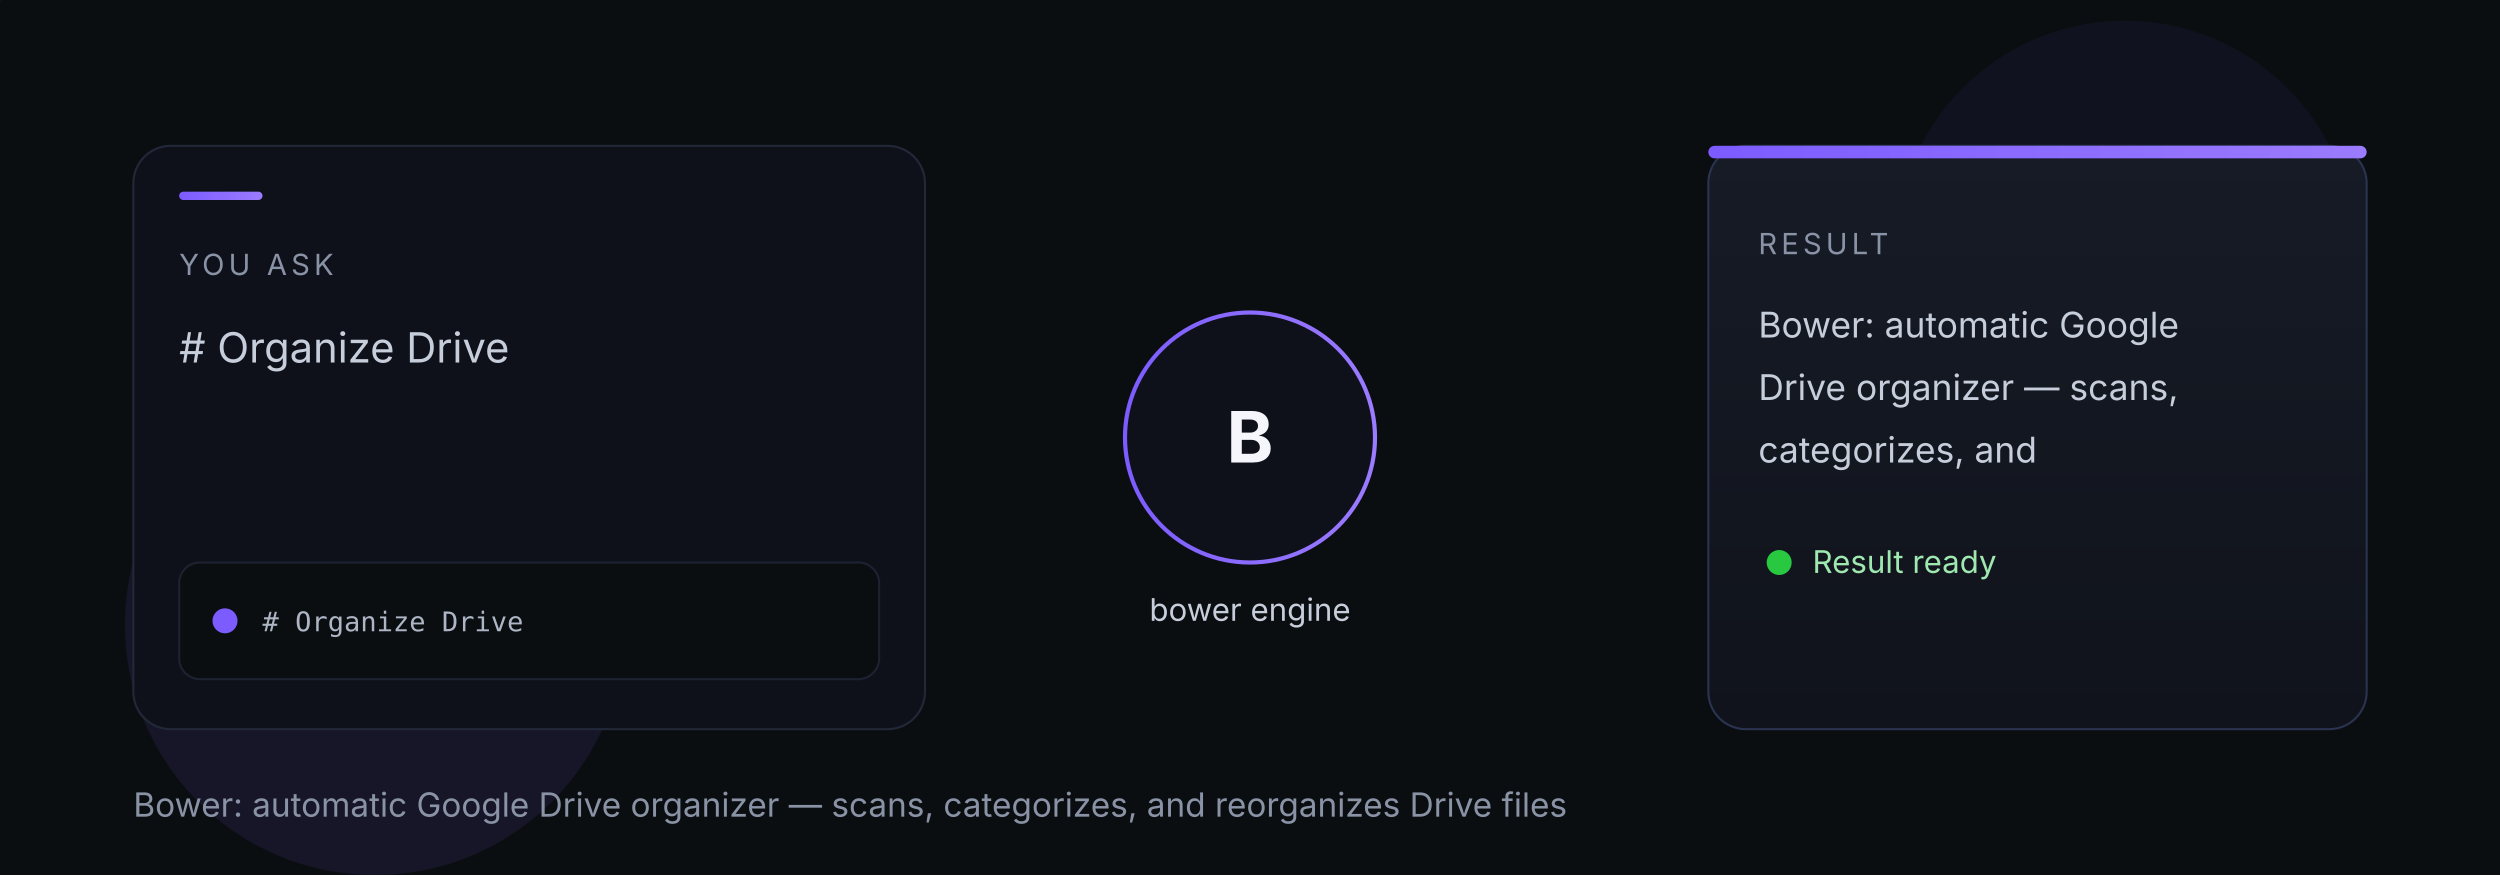
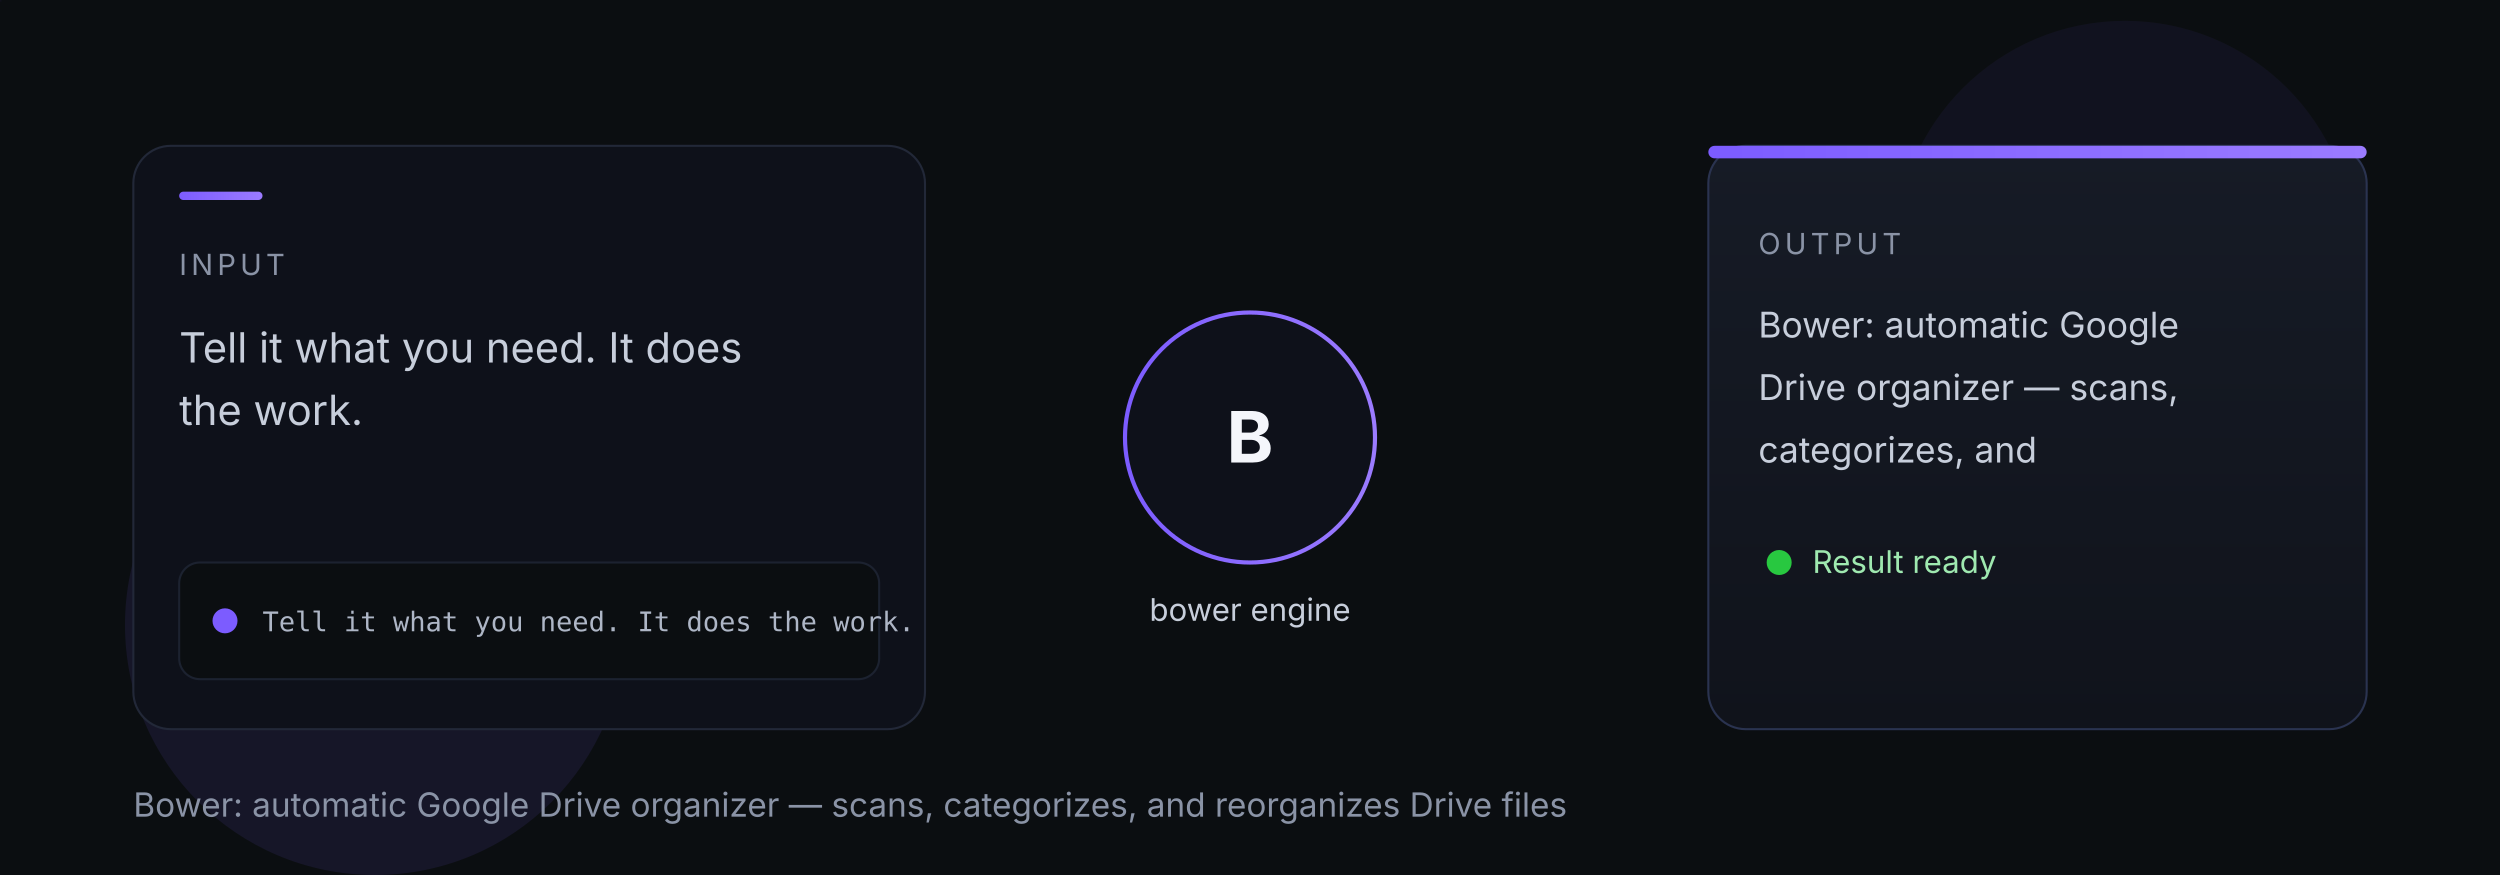
<svg xmlns="http://www.w3.org/2000/svg" width="1200" height="420" viewBox="0 0 1200 420" role="img" aria-labelledby="title desc">
  <defs>
    <radialGradient id="glow" cx="0.32" cy="0.42" r="0.75" gradientUnits="userSpaceOnUse">
      <stop offset="0" stop-color="#15101F" />
      <stop offset="0.55" stop-color="#0C0F16" />
      <stop offset="1" stop-color="#0B0E11" />
    </radialGradient>
    <linearGradient id="accent" x1="0" y1="0" x2="1" y2="0">
      <stop offset="0" stop-color="#7C5CFF" />
      <stop offset="1" stop-color="#9B7BFF" />
    </linearGradient>
    <linearGradient id="card" x1="0" y1="0" x2="0" y2="1">
      <stop offset="0" stop-color="#161B26" />
      <stop offset="1" stop-color="#10131B" />
    </linearGradient>
  </defs>
  <rect width="1200" height="420" fill="url(#glow)" />
  <circle cx="180" cy="300" r="120" fill="#7C5CFF" opacity="0.10" />
  <circle cx="1020" cy="120" r="110" fill="#7C5CFF" opacity="0.06" />
  <g transform="translate(64 70)">
    <rect x="0" y="0" width="380" height="280" rx="18" fill="#0E111A" stroke="#222838" />
    <rect x="22" y="22" width="40" height="4" rx="2" fill="url(#accent)" />
-     <text x="22" y="62" font-family="-apple-system, BlinkMacSystemFont, Segoe UI, sans-serif" font-size="14" letter-spacing="2" fill="#8A93A6">YOU ASK</text>
-     <text x="22" y="104" font-family="-apple-system, BlinkMacSystemFont, Segoe UI, sans-serif" font-size="20" fill="#C7CEDB"># Organize Drive</text>
+     <text x="22" y="62" font-family="-apple-system, BlinkMacSystemFont, Segoe UI, sans-serif" font-size="14" letter-spacing="2" fill="#8A93A6">INPUT</text>
+     <text x="22" y="104" font-family="-apple-system, BlinkMacSystemFont, Segoe UI, sans-serif" font-size="20" fill="#C7CEDB">Tell it what you need. It does</text>
+     <text x="22" y="134" font-family="-apple-system, BlinkMacSystemFont, Segoe UI, sans-serif" font-size="20" fill="#C7CEDB">the work.</text>
    <g transform="translate(22 200)">
      <rect width="336" height="56" rx="10" fill="#0B0E11" stroke="#1C2230" />
      <circle cx="22" cy="28" r="6" fill="#7C5CFF" />
-       <text x="40" y="33" font-family="ui-monospace, SFMono-Regular, Menlo, monospace" font-size="13" fill="#AEB6C6"># Organize Drive</text>
+       <text x="40" y="33" font-family="ui-monospace, SFMono-Regular, Menlo, monospace" font-size="13" fill="#AEB6C6">Tell it what you need. It does the work.</text>
    </g>
  </g>
  <g transform="translate(540 150)">
    <circle cx="60" cy="60" r="60" fill="#0E111A" stroke="url(#accent)" stroke-width="2" />
    <text x="60" y="72" text-anchor="middle" font-family="-apple-system, BlinkMacSystemFont, Segoe UI, sans-serif" font-size="34" font-weight="700" fill="#F4F6FB">B</text>
    <text x="60" y="148" text-anchor="middle" font-family="-apple-system, BlinkMacSystemFont, Segoe UI, sans-serif" font-size="15" fill="#C7CEDB">bower engine</text>
  </g>
  <g transform="translate(820 70)">
    <rect x="0" y="0" width="316" height="280" rx="18" fill="url(#card)" stroke="#2A3350" />
    <rect x="0" y="0" width="316" height="6" rx="3" fill="url(#accent)" />
-     <text x="24" y="52" font-family="-apple-system, BlinkMacSystemFont, Segoe UI, sans-serif" font-size="14" letter-spacing="2" fill="#8A93A6">RESULT</text>
+     <text x="24" y="52" font-family="-apple-system, BlinkMacSystemFont, Segoe UI, sans-serif" font-size="14" letter-spacing="2" fill="#8A93A6">OUTPUT</text>
    <text x="24" y="92" font-family="-apple-system, BlinkMacSystemFont, Segoe UI, sans-serif" font-size="17" fill="#C7CEDB">Bower: automatic Google</text>
    <text x="24" y="122" font-family="-apple-system, BlinkMacSystemFont, Segoe UI, sans-serif" font-size="17" fill="#C7CEDB">Drive organizer — scans,</text>
    <text x="24" y="152" font-family="-apple-system, BlinkMacSystemFont, Segoe UI, sans-serif" font-size="17" fill="#C7CEDB">categorizes, and</text>
    <circle cx="34" cy="200" r="6" fill="#28C840" />
    <text x="50" y="205" font-family="-apple-system, BlinkMacSystemFont, Segoe UI, sans-serif" font-size="15" fill="#9FE9B0">Result ready</text>
  </g>
  <text x="64" y="392" font-family="-apple-system, BlinkMacSystemFont, Segoe UI, sans-serif" font-size="16" fill="#8A93A6">Bower: automatic Google Drive organizer — scans, categorizes, and reorganizes Drive files </text>
</svg>
